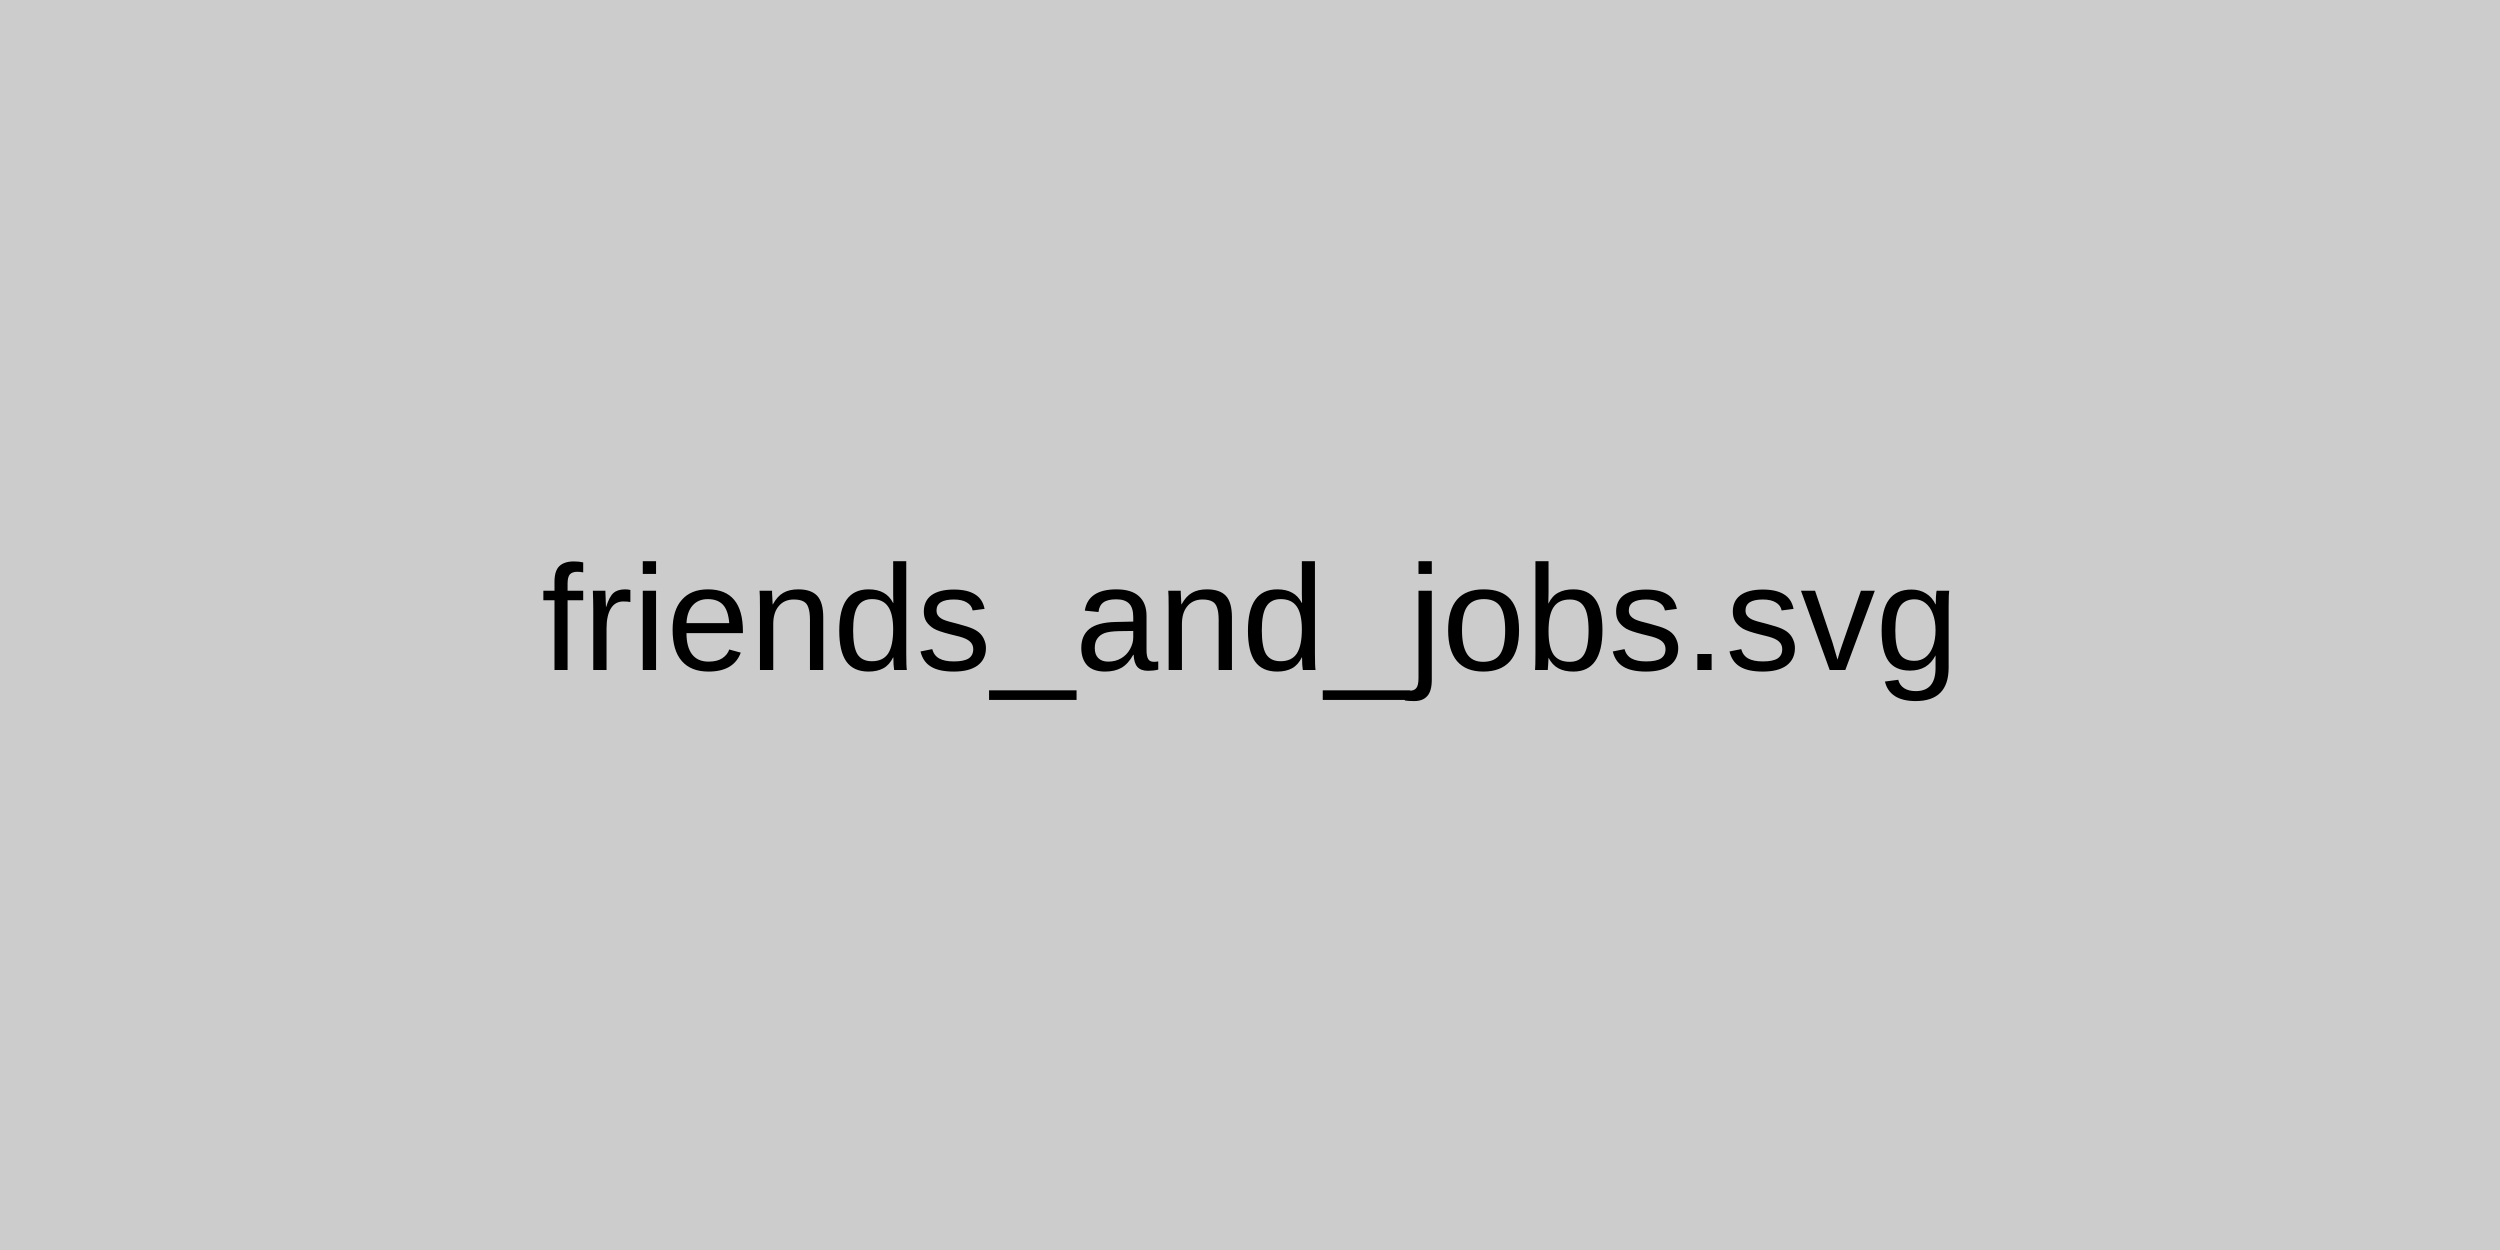
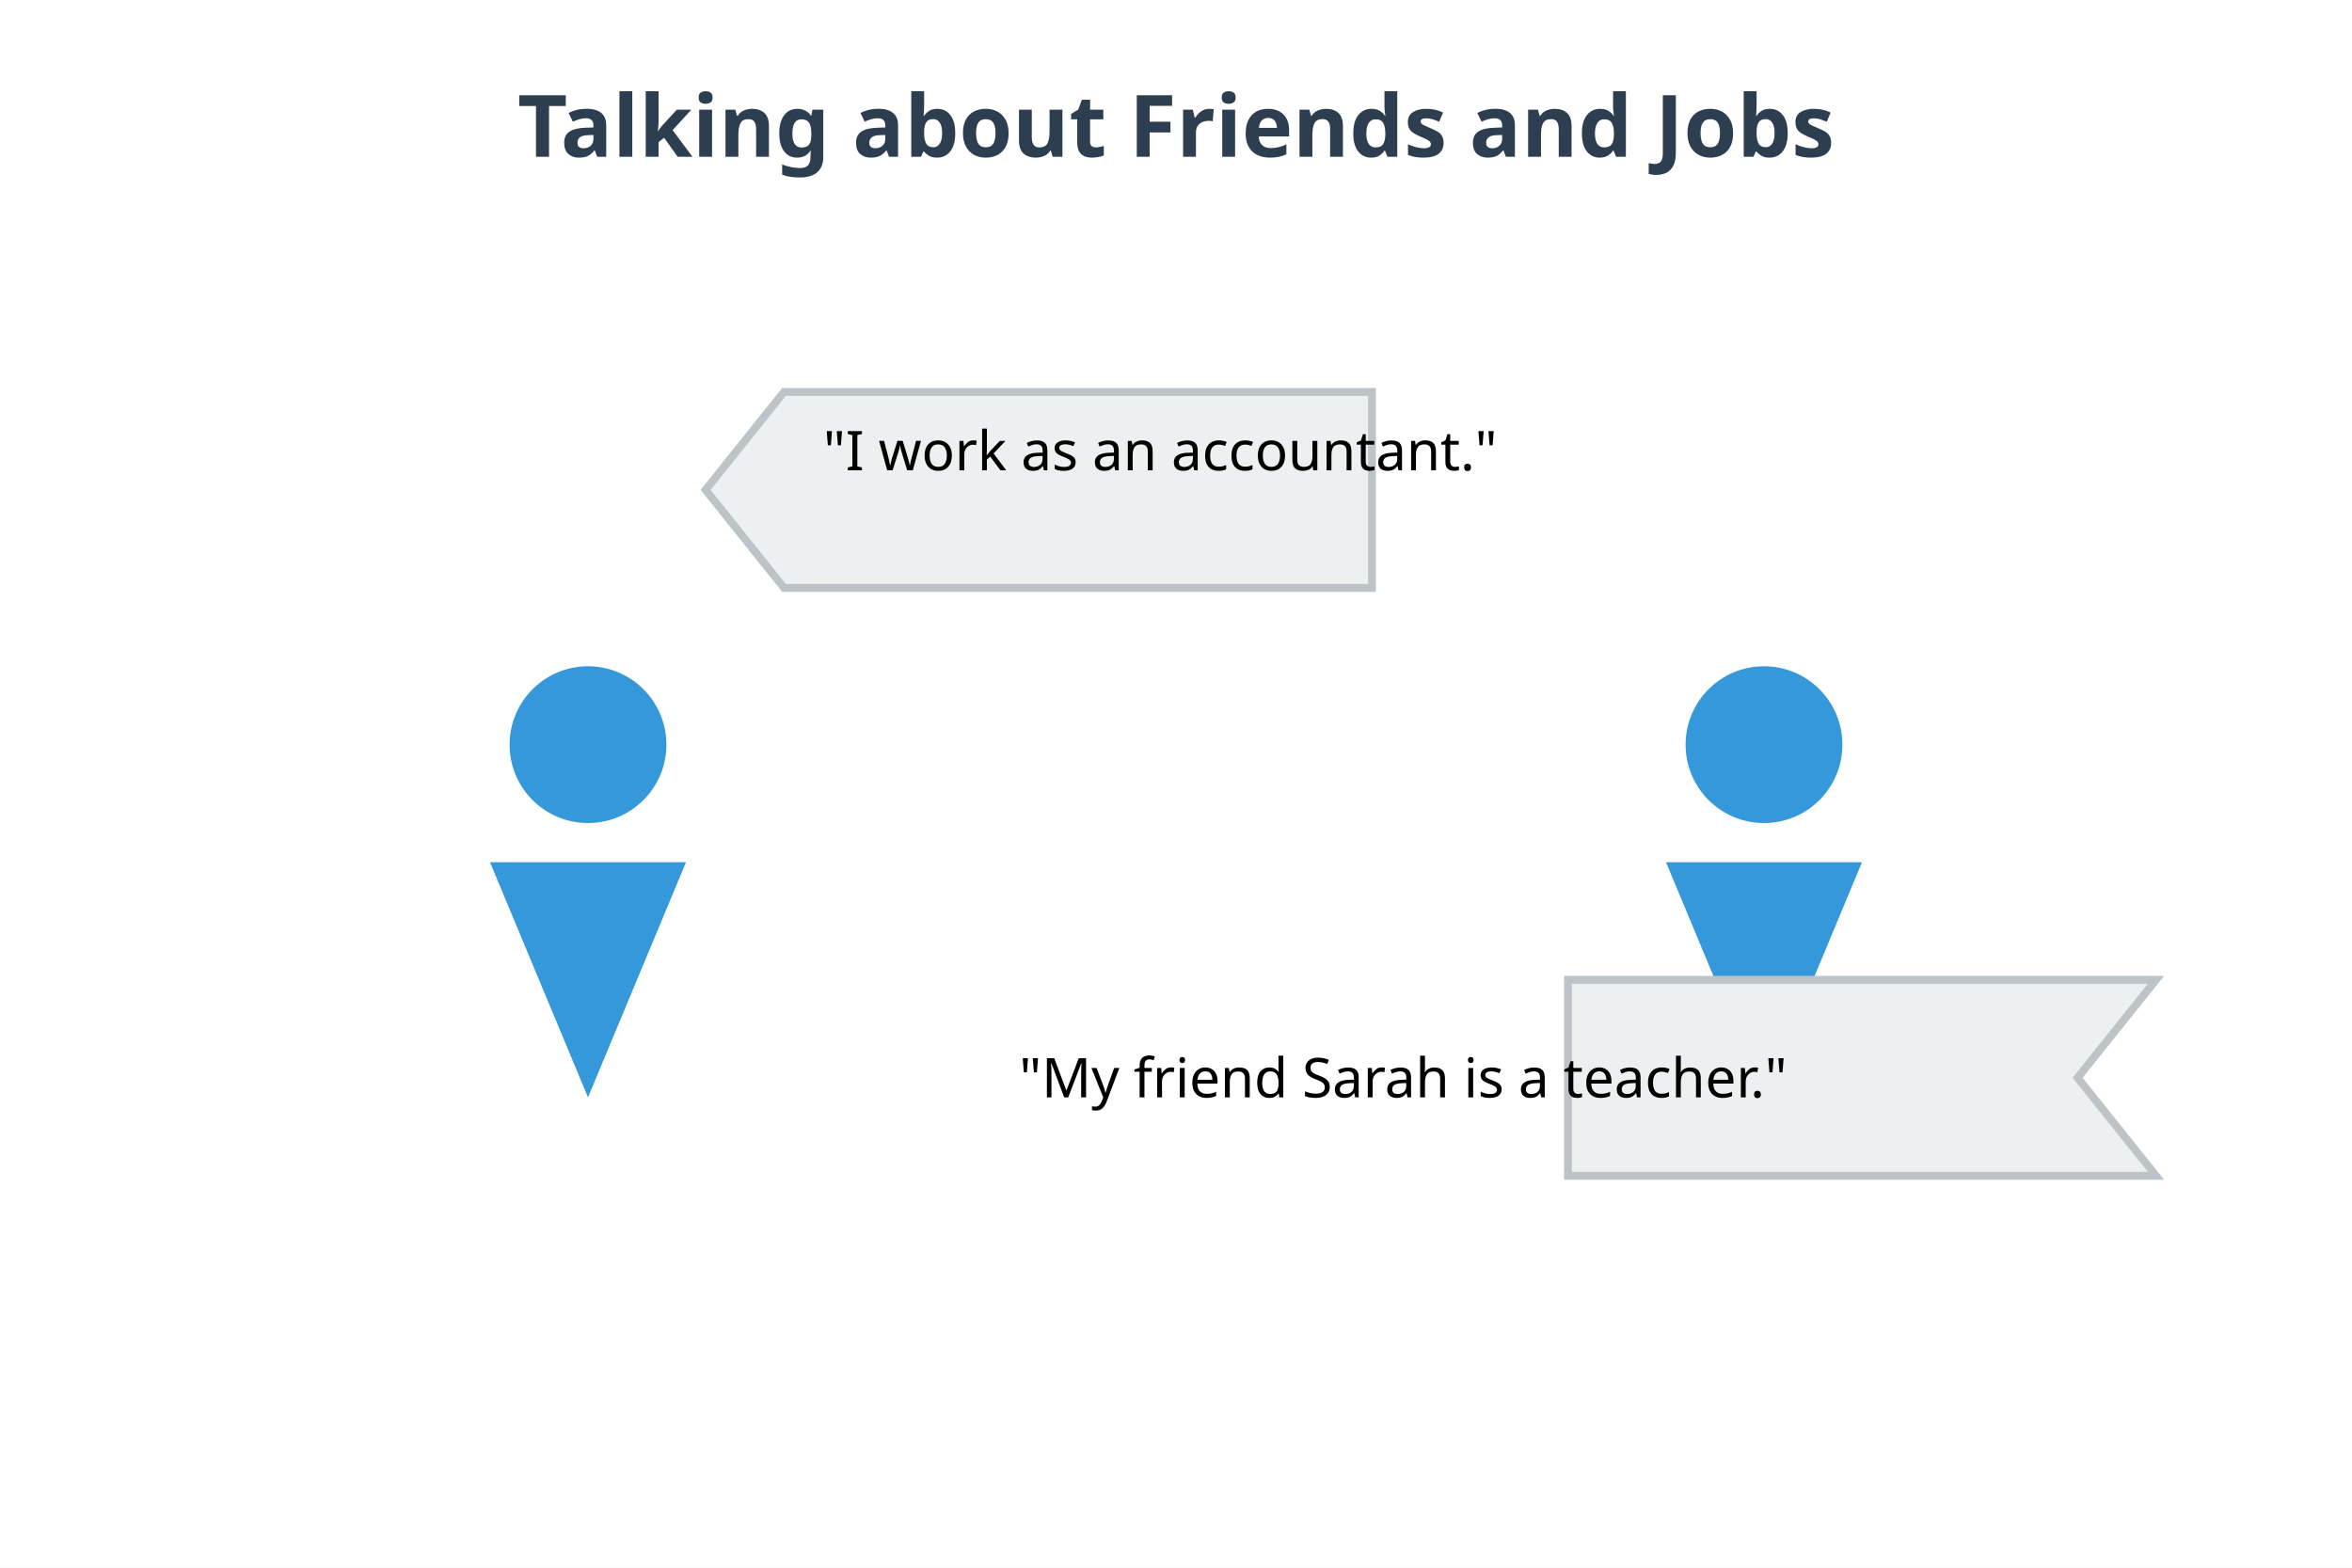
- <svg xmlns="http://www.w3.org/2000/svg" width="200" height="100">
-   <rect width="100%" height="100%" fill="#cccccc" />
-   <text x="50%" y="50%" font-family="Arial" font-size="12" fill="black" text-anchor="middle" dy=".3em">friends_and_jobs.svg</text>
+ <svg xmlns="http://www.w3.org/2000/svg" width="600" height="400" viewBox="0 0 600 400" font-family="sans-serif">
+   <defs>
+     <style>
+             .title { font-size: 22px; font-weight: bold; text-anchor: middle; fill: #2c3e50; }
+             .person { fill: #3498db; }
+             .speech-bubble { fill: #ecf0f1; stroke: #bdc3c7; stroke-width: 2; }
+             .text { font-size: 14px; }
+         </style>
+   </defs>
+   <rect width="600" height="400" fill="#ffffff" />
+   <text x="300" y="40" class="title">Talking about Friends and Jobs</text>
+   <g class="person" transform="translate(150, 200)">
+     <circle cx="0" cy="-10" r="20" />
+     <path d="M -25 20 H 25 L 0 80 Z" />
+   </g>
+   <path d="M 200 150 H 350 V 100 H 200 L 180 125 Z" class="speech-bubble" />
+   <text x="210" y="120" class="text">"I work as an accountant."</text>
+   <g class="person" transform="translate(450, 200)">
+     <circle cx="0" cy="-10" r="20" />
+     <path d="M -25 20 H 25 L 0 80 Z" />
+   </g>
+   <path d="M 400 250 H 550 V 300 H 400 L 420 275 Z" class="speech-bubble" transform="scale(-1, 1) translate(-950, 0)" />
+   <text x="260" y="280" class="text">"My friend Sarah is a teacher."</text>
</svg>
